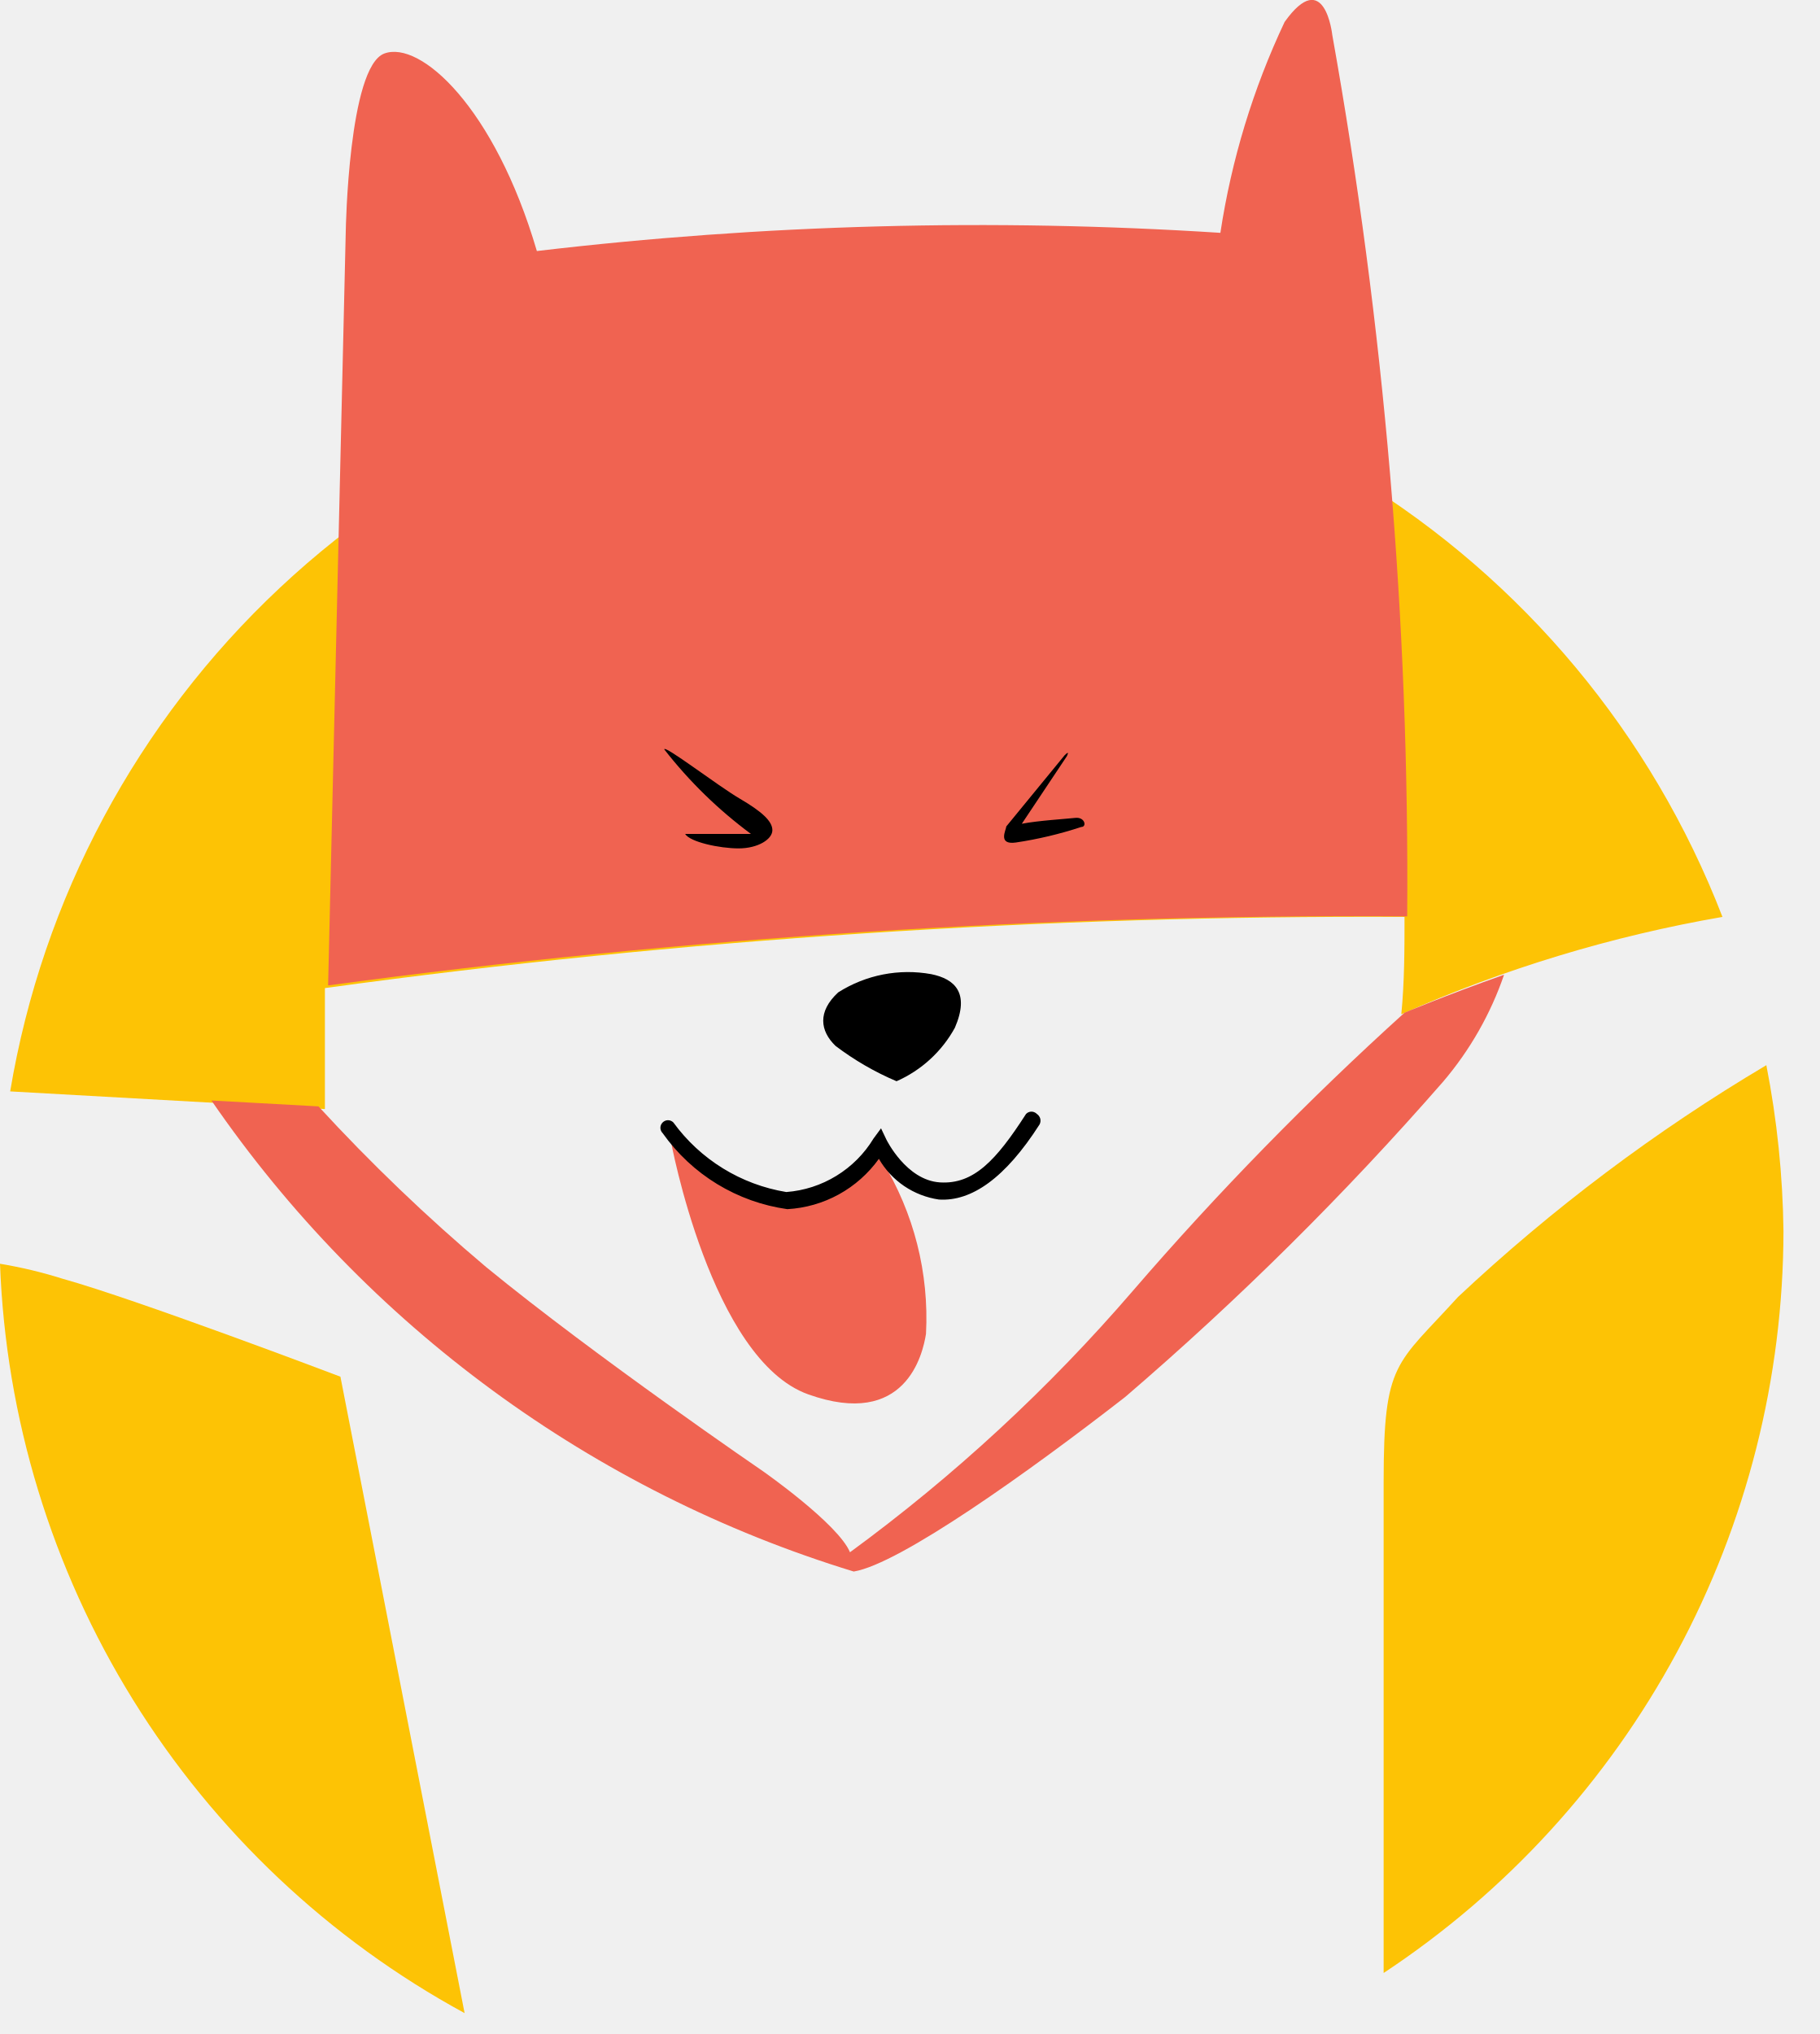
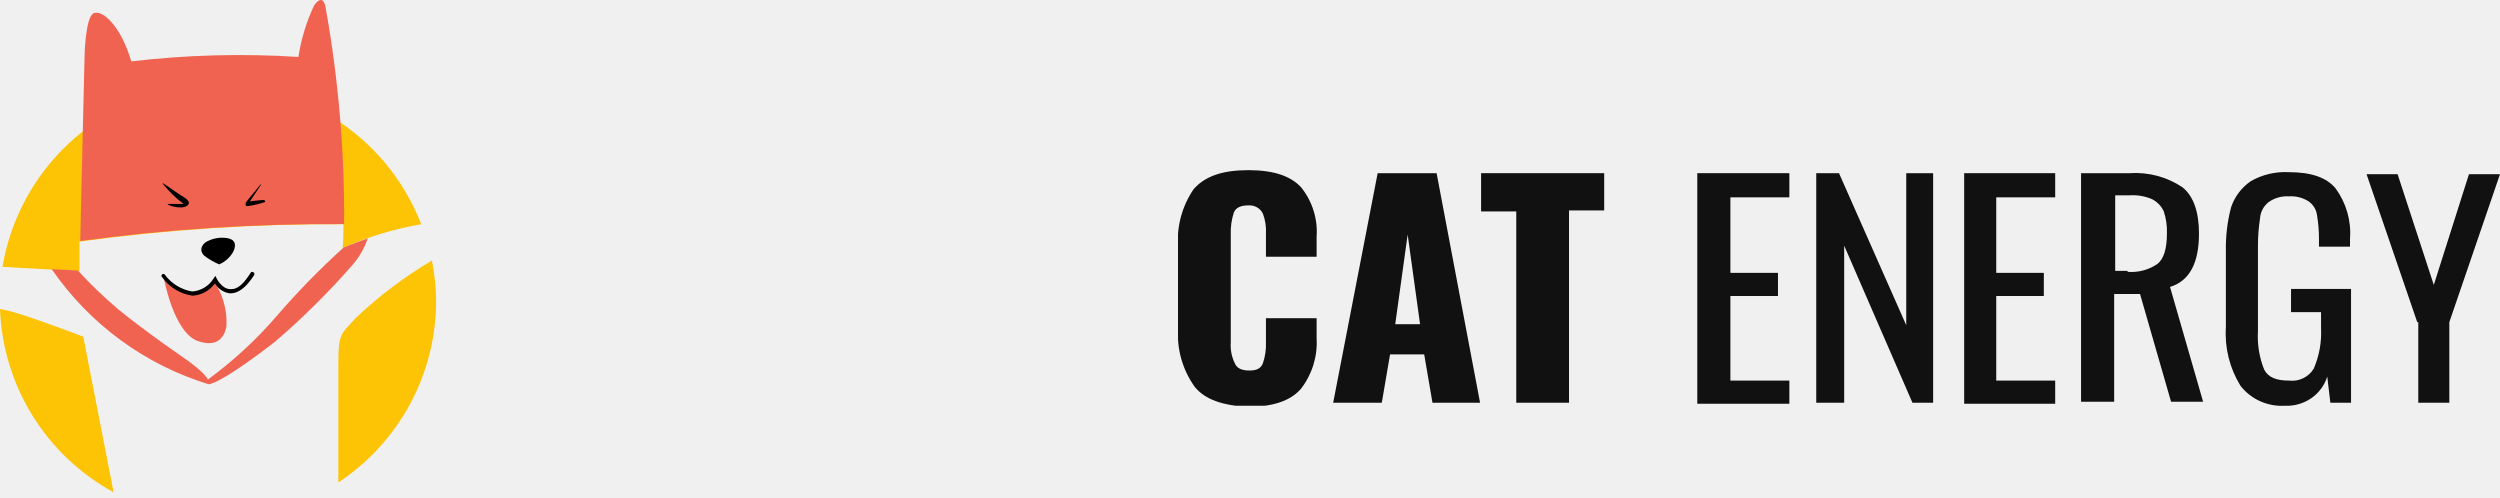
- <svg xmlns="http://www.w3.org/2000/svg" width="34" height="38" viewBox="0 0 34 38" fill="none">
+ <svg xmlns="http://www.w3.org/2000/svg" width="191" height="38" viewBox="0 0 191 38" fill="none">
  <g clip-path="url(#clip0)">
    <path d="M6.07 20.72V18.46C12.754 17.542 19.494 17.098 26.24 17.13C26.24 17.73 26.24 18.34 26.18 18.95C28.098 18.099 30.113 17.488 32.18 17.13C30.863 13.722 28.462 10.841 25.347 8.931C22.232 7.021 18.576 6.186 14.941 6.557C11.306 6.927 7.894 8.482 5.229 10.981C2.563 13.48 0.793 16.786 0.19 20.39L6.07 20.72Z" fill="#FDC305" />
    <path d="M27.24 24.23C26.08 25.51 25.85 25.43 25.85 27.68C25.85 28.59 25.85 32.58 25.85 36.86C28.142 35.346 30.024 33.288 31.328 30.869C32.632 28.451 33.316 25.747 33.32 23C33.307 21.959 33.2 20.922 33 19.9C30.928 21.13 28.997 22.581 27.24 24.23Z" fill="#FDC305" />
    <path d="M6.36 25.72C6.36 25.72 2.57 24.28 1.17 23.89C0.787 23.769 0.396 23.676 0 23.61C0.108 26.496 0.966 29.304 2.487 31.759C4.009 34.213 6.143 36.23 8.68 37.61L6.36 25.72Z" fill="#FDC305" />
    <path d="M26.29 17.12C26.331 11.599 25.862 6.085 24.89 0.65C24.89 0.65 24.75 -0.64 24 0.41C23.411 1.658 23.007 2.985 22.8 4.35C18.542 4.076 14.268 4.19 10.03 4.69C9.24 2 7.85 0.75 7.18 1C6.51 1.25 6.46 4.31 6.46 4.31L6.13 18.41C12.811 17.506 19.548 17.075 26.29 17.12Z" fill="#F06351" />
    <path d="M12.41 14C12.41 13.91 13.41 14.68 13.82 14.92C14.23 15.16 14.43 15.34 14.43 15.51C14.43 15.68 14.16 15.85 13.8 15.85C13.44 15.85 12.89 15.73 12.8 15.58H13.74H14.03C13.421 15.129 12.876 14.598 12.41 14Z" fill="black" />
    <path d="M19.89 14.11L18.8 15.44C18.8 15.5 18.63 15.79 18.98 15.74C19.394 15.678 19.802 15.581 20.2 15.45C20.31 15.45 20.27 15.26 20.09 15.28C19.91 15.3 19.4 15.33 19.09 15.39L19.93 14.13C19.93 14.13 20 14 19.89 14.11Z" fill="black" />
    <path d="M16.75 20.2C17.213 19.996 17.597 19.644 17.84 19.2C18.12 18.55 17.84 18.29 17.4 18.2C16.798 18.09 16.177 18.212 15.66 18.54C15.27 18.9 15.32 19.26 15.61 19.54C15.961 19.806 16.344 20.028 16.75 20.2Z" fill="black" />
    <path d="M16.35 21.45C16.238 21.678 16.082 21.883 15.89 22.05C15.605 22.279 15.255 22.412 14.89 22.43C14.364 22.472 13.841 22.319 13.42 22C13.222 21.881 13.044 21.732 12.89 21.56C12.79 21.449 12.667 21.36 12.53 21.3C12.53 21.3 13.28 25.4 15.1 26.05C16.92 26.7 17.24 25.3 17.3 24.92C17.36 23.785 17.074 22.659 16.48 21.69C16.46 21.38 16.45 21.58 16.35 21.45Z" fill="#F06351" />
    <path d="M14.71 22.59C14.245 22.525 13.799 22.365 13.398 22.121C12.998 21.877 12.651 21.553 12.38 21.17C12.367 21.157 12.356 21.141 12.349 21.124C12.342 21.107 12.338 21.089 12.338 21.07C12.338 21.051 12.342 21.033 12.349 21.016C12.356 20.999 12.367 20.983 12.38 20.97C12.393 20.957 12.409 20.946 12.426 20.939C12.443 20.932 12.461 20.928 12.48 20.928C12.499 20.928 12.517 20.932 12.534 20.939C12.551 20.946 12.567 20.957 12.58 20.97C13.085 21.664 13.843 22.131 14.69 22.27C15.022 22.245 15.343 22.141 15.626 21.967C15.91 21.793 16.148 21.554 16.32 21.27L16.46 21.08L16.56 21.29C16.56 21.29 16.93 22.05 17.56 22.09C18.19 22.13 18.61 21.68 19.17 20.81C19.183 20.797 19.199 20.786 19.216 20.779C19.233 20.772 19.251 20.768 19.27 20.768C19.289 20.768 19.307 20.772 19.324 20.779C19.341 20.786 19.357 20.797 19.37 20.81C19.402 20.831 19.425 20.863 19.435 20.9C19.444 20.937 19.439 20.977 19.42 21.01C18.78 22.01 18.15 22.45 17.54 22.41C17.308 22.376 17.087 22.29 16.893 22.159C16.699 22.027 16.537 21.853 16.42 21.65C16.223 21.924 15.968 22.151 15.672 22.314C15.376 22.477 15.047 22.571 14.71 22.59Z" fill="black" />
    <path d="M26.24 18.92C24.445 20.544 22.751 22.277 21.17 24.11C19.599 25.936 17.824 27.577 15.88 29C15.66 28.47 14.26 27.49 14.26 27.49C14.26 27.49 11.13 25.35 9.08 23.67C7.974 22.737 6.929 21.735 5.95 20.67L3.95 20.56C6.84 24.765 11.07 27.868 15.95 29.36C16.81 29.22 19.22 27.5 21.02 26.1C23.139 24.282 25.124 22.313 26.96 20.21C27.462 19.621 27.849 18.942 28.1 18.21C27 18.6 26.24 18.92 26.24 18.92Z" fill="#F06351" />
  </g>
+   <g clip-path="url(#clip1)">
+     <path d="M91.264 29.538C90.37 28.276 89.925 26.763 90 25.231V18.846C89.892 17.298 90.308 15.758 91.186 14.461C92.055 13.461 93.398 13 95.374 13C97.35 13 98.614 13.461 99.404 14.308C100.263 15.379 100.685 16.721 100.59 18.077V19.615H96.718V17.846C96.749 17.323 96.668 16.799 96.48 16.308C96.38 16.109 96.221 15.945 96.024 15.835C95.827 15.726 95.6 15.676 95.374 15.692C94.821 15.692 94.426 15.846 94.268 16.231C94.089 16.777 94.009 17.35 94.031 17.923V26.154C93.989 26.71 94.098 27.267 94.347 27.769C94.505 28.154 94.9 28.308 95.453 28.308C96.006 28.308 96.322 28.154 96.48 27.769C96.66 27.249 96.74 26.702 96.718 26.154V24.308H100.59V25.846C100.67 27.224 100.251 28.585 99.404 29.692C98.614 30.615 97.271 31.077 95.374 31.077C93.477 31 92.055 30.538 91.264 29.538Z" fill="#111111" />
+     <path d="M105.253 13.231H109.757L113.077 30.769H109.441L108.809 27.077H106.201L105.569 30.769H101.854L105.253 13.231ZM108.493 24.769L107.545 17.923L106.596 24.769H108.493Z" fill="#111111" />
+     <path d="M115.843 16.154H113.156V13.231H122.56V16.077H119.873V30.769H115.843V16.154Z" fill="#111111" />
+     <path d="M129.752 13.231H136.707V15.077H132.202V20.846H135.837V22.615H132.202V29.077H136.707V30.846H129.673V13.231H129.752Z" fill="#111111" />
+     <path d="M138.761 13.231H140.5L145.637 24.846V13.231H147.692V30.769H146.111L140.895 18.769V30.769H138.761V13.231Z" fill="#111111" />
+     <path d="M150.063 13.231H157.017V15.077H152.513V20.846H156.148V22.615H152.513V29.077H157.017V30.846H150.063V13.231Z" fill="#111111" />
+     <path d="M159.072 13.231H162.707C164.137 13.135 165.559 13.514 166.738 14.308C167.607 15 168.002 16.231 168.002 17.846C168.002 20.077 167.291 21.462 165.79 21.923L168.318 30.692H165.869L163.498 22.462H161.522V30.692H158.993V13.231H159.072ZM162.549 20.769C163.364 20.835 164.176 20.616 164.841 20.154C165.315 19.769 165.552 19 165.552 17.846C165.574 17.273 165.494 16.7 165.315 16.154C165.137 15.762 164.832 15.437 164.446 15.231C163.902 14.989 163.304 14.884 162.707 14.923H161.601V20.692H162.549V20.769Z" fill="#111111" />
+     <path d="M171.164 29.462C170.342 28.117 169.956 26.562 170.057 25V19.154C170.038 18.039 170.17 16.927 170.452 15.846C170.717 15.039 171.244 14.337 171.954 13.846C172.836 13.338 173.854 13.097 174.878 13.154C176.538 13.154 177.723 13.539 178.434 14.385C179.252 15.502 179.644 16.862 179.541 18.231V18.846H177.17V18.308C177.173 17.663 177.12 17.02 177.012 16.385C176.945 15.983 176.718 15.623 176.379 15.385C175.935 15.101 175.408 14.966 174.878 15C174.311 14.965 173.75 15.128 173.297 15.461C173.111 15.614 172.959 15.802 172.851 16.013C172.742 16.225 172.679 16.456 172.665 16.692C172.561 17.38 172.508 18.074 172.507 18.769V25.308C172.449 26.304 172.61 27.301 172.981 28.231C173.297 28.846 173.93 29.077 174.878 29.077C175.252 29.122 175.632 29.059 175.97 28.895C176.307 28.73 176.587 28.473 176.775 28.154C177.192 27.181 177.381 26.13 177.328 25.077V23.846H175.036V22.077H179.62V30.769H178.039L177.802 28.769C177.595 29.439 177.163 30.023 176.576 30.427C175.989 30.831 175.28 31.033 174.562 31C173.909 31.037 173.256 30.916 172.663 30.648C172.07 30.379 171.555 29.972 171.164 29.462Z" fill="#111111" />
+     <path d="M184.678 24.615L180.805 13.308H183.176L185.942 21.769L188.629 13.308H191L187.128 24.615V30.769H184.757V24.615H184.678Z" fill="#111111" />
+   </g>
  <defs>
    <clipPath id="clip0">
      <rect width="33.32" height="37.61" fill="white" />
    </clipPath>
+     <clipPath id="clip1">
+       <rect width="101" height="18" fill="white" transform="translate(90 13)" />
+     </clipPath>
  </defs>
</svg>
